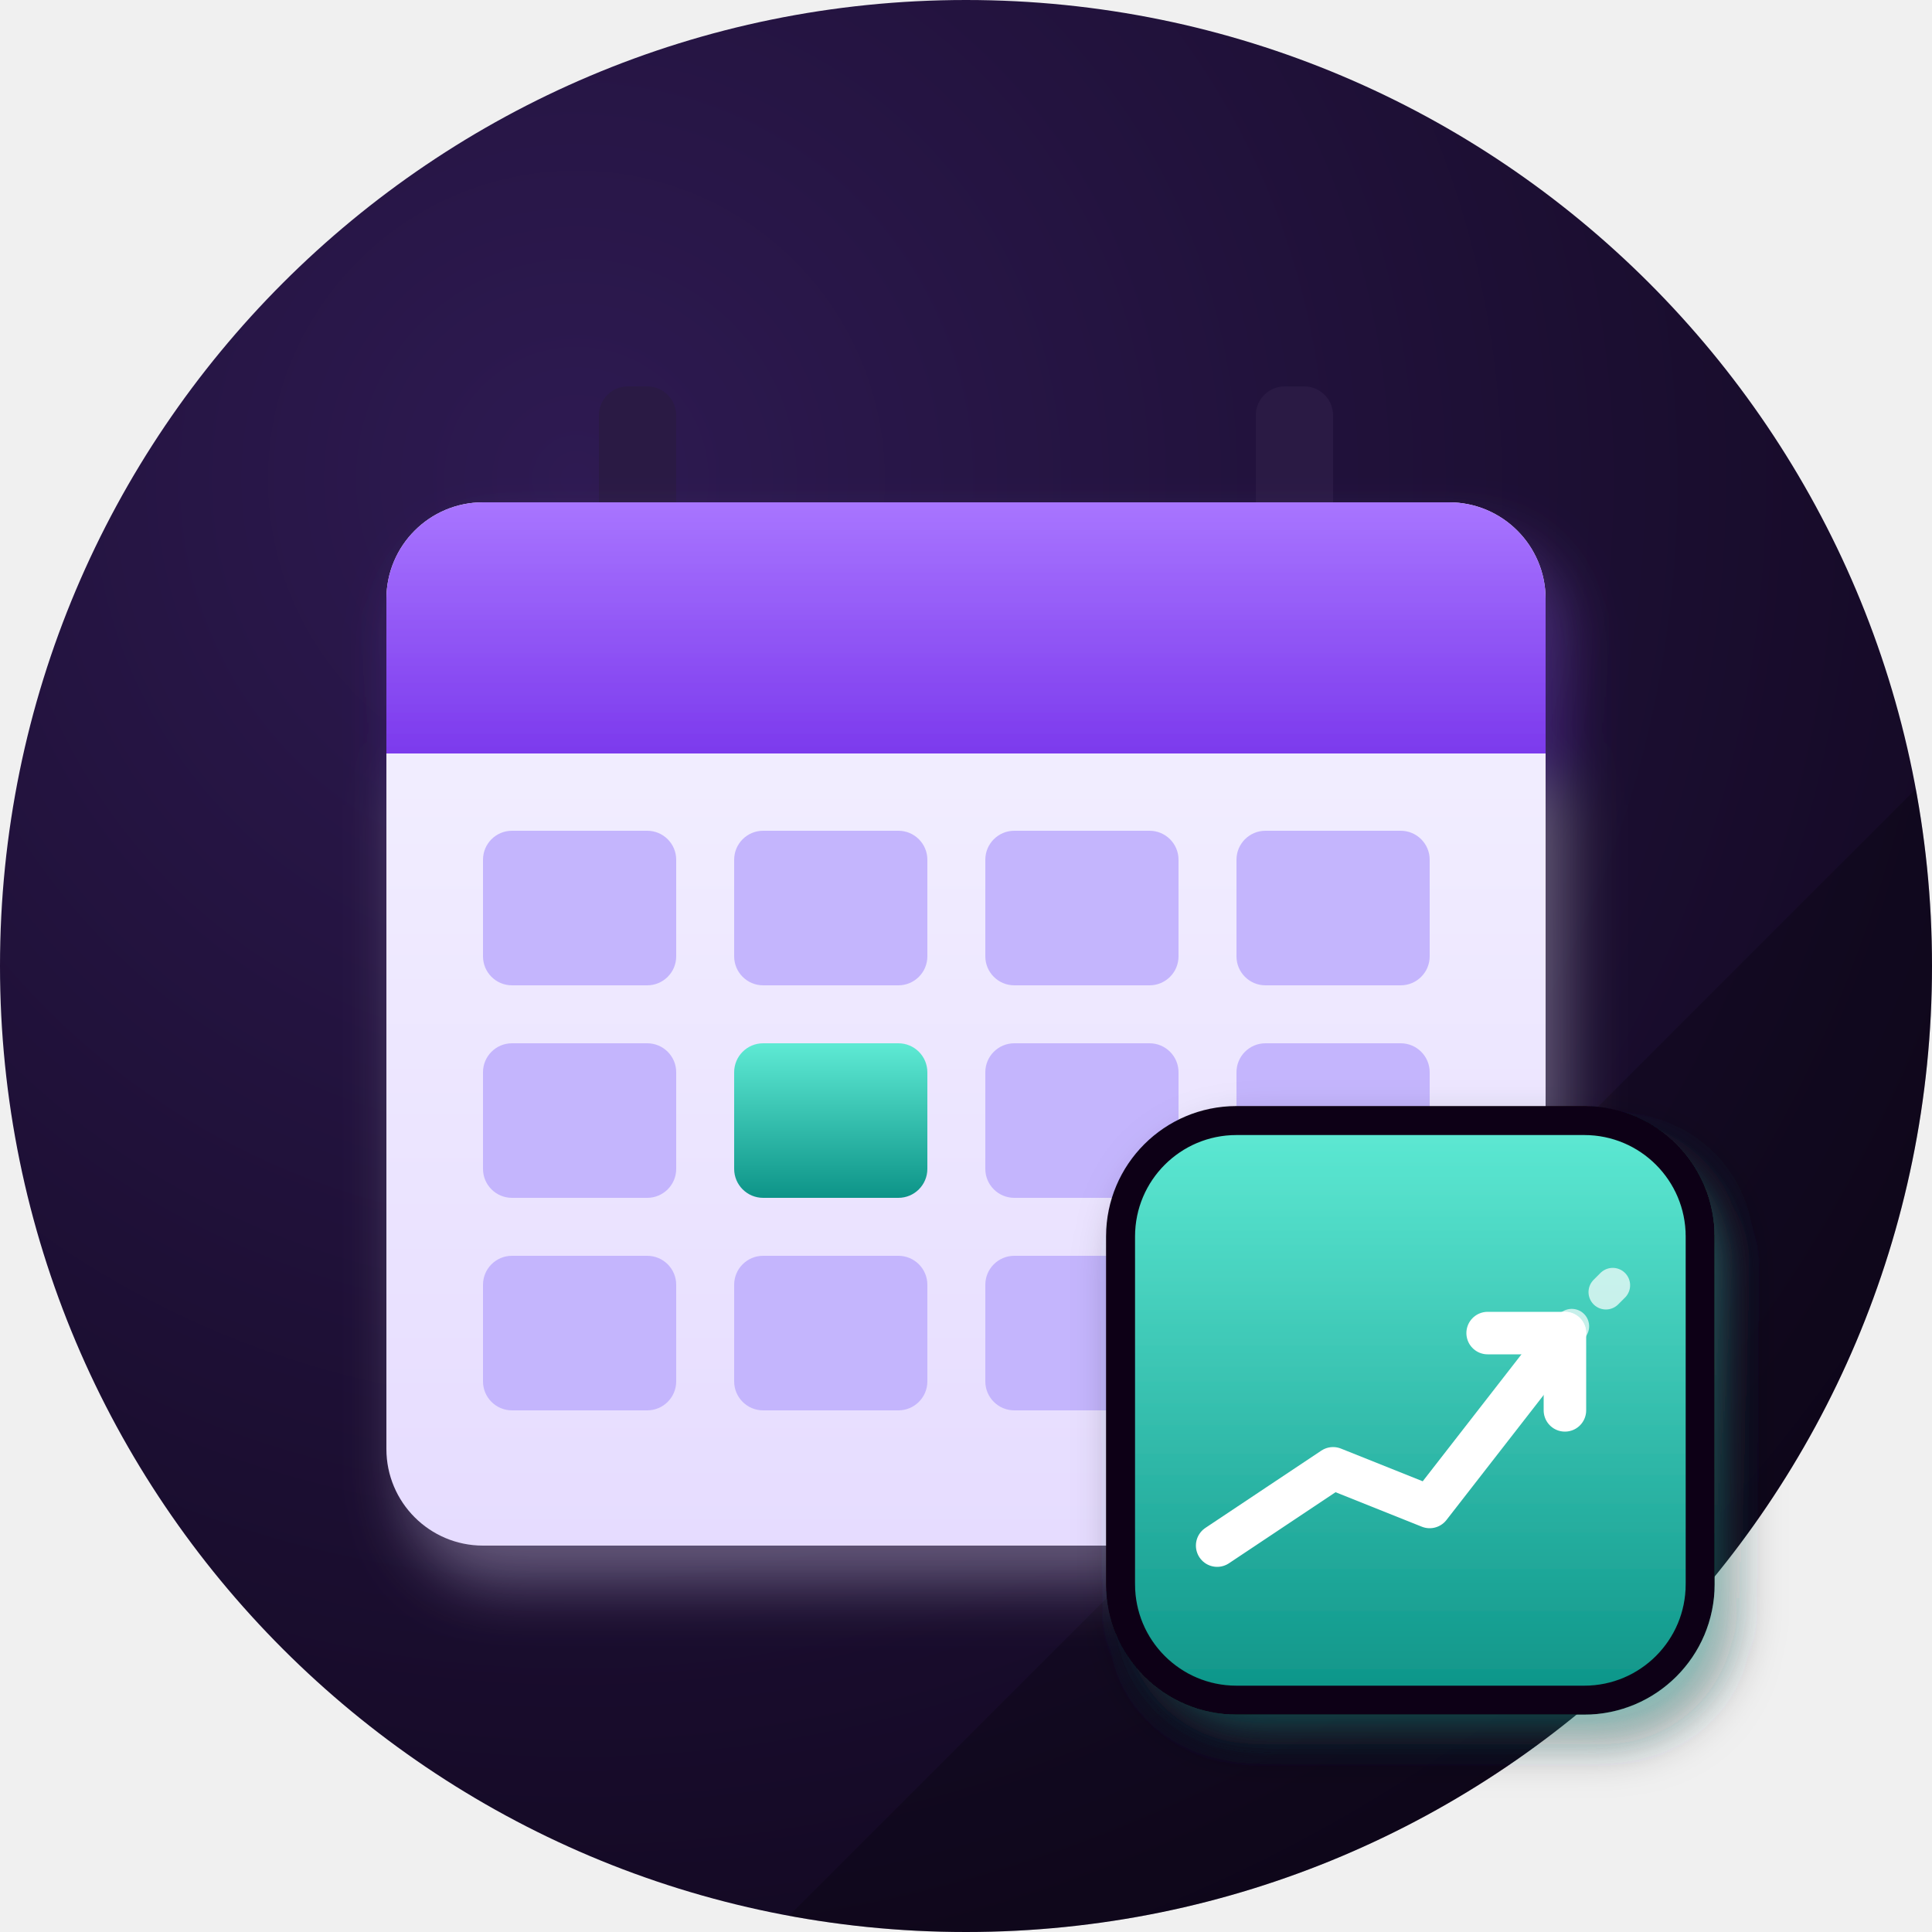
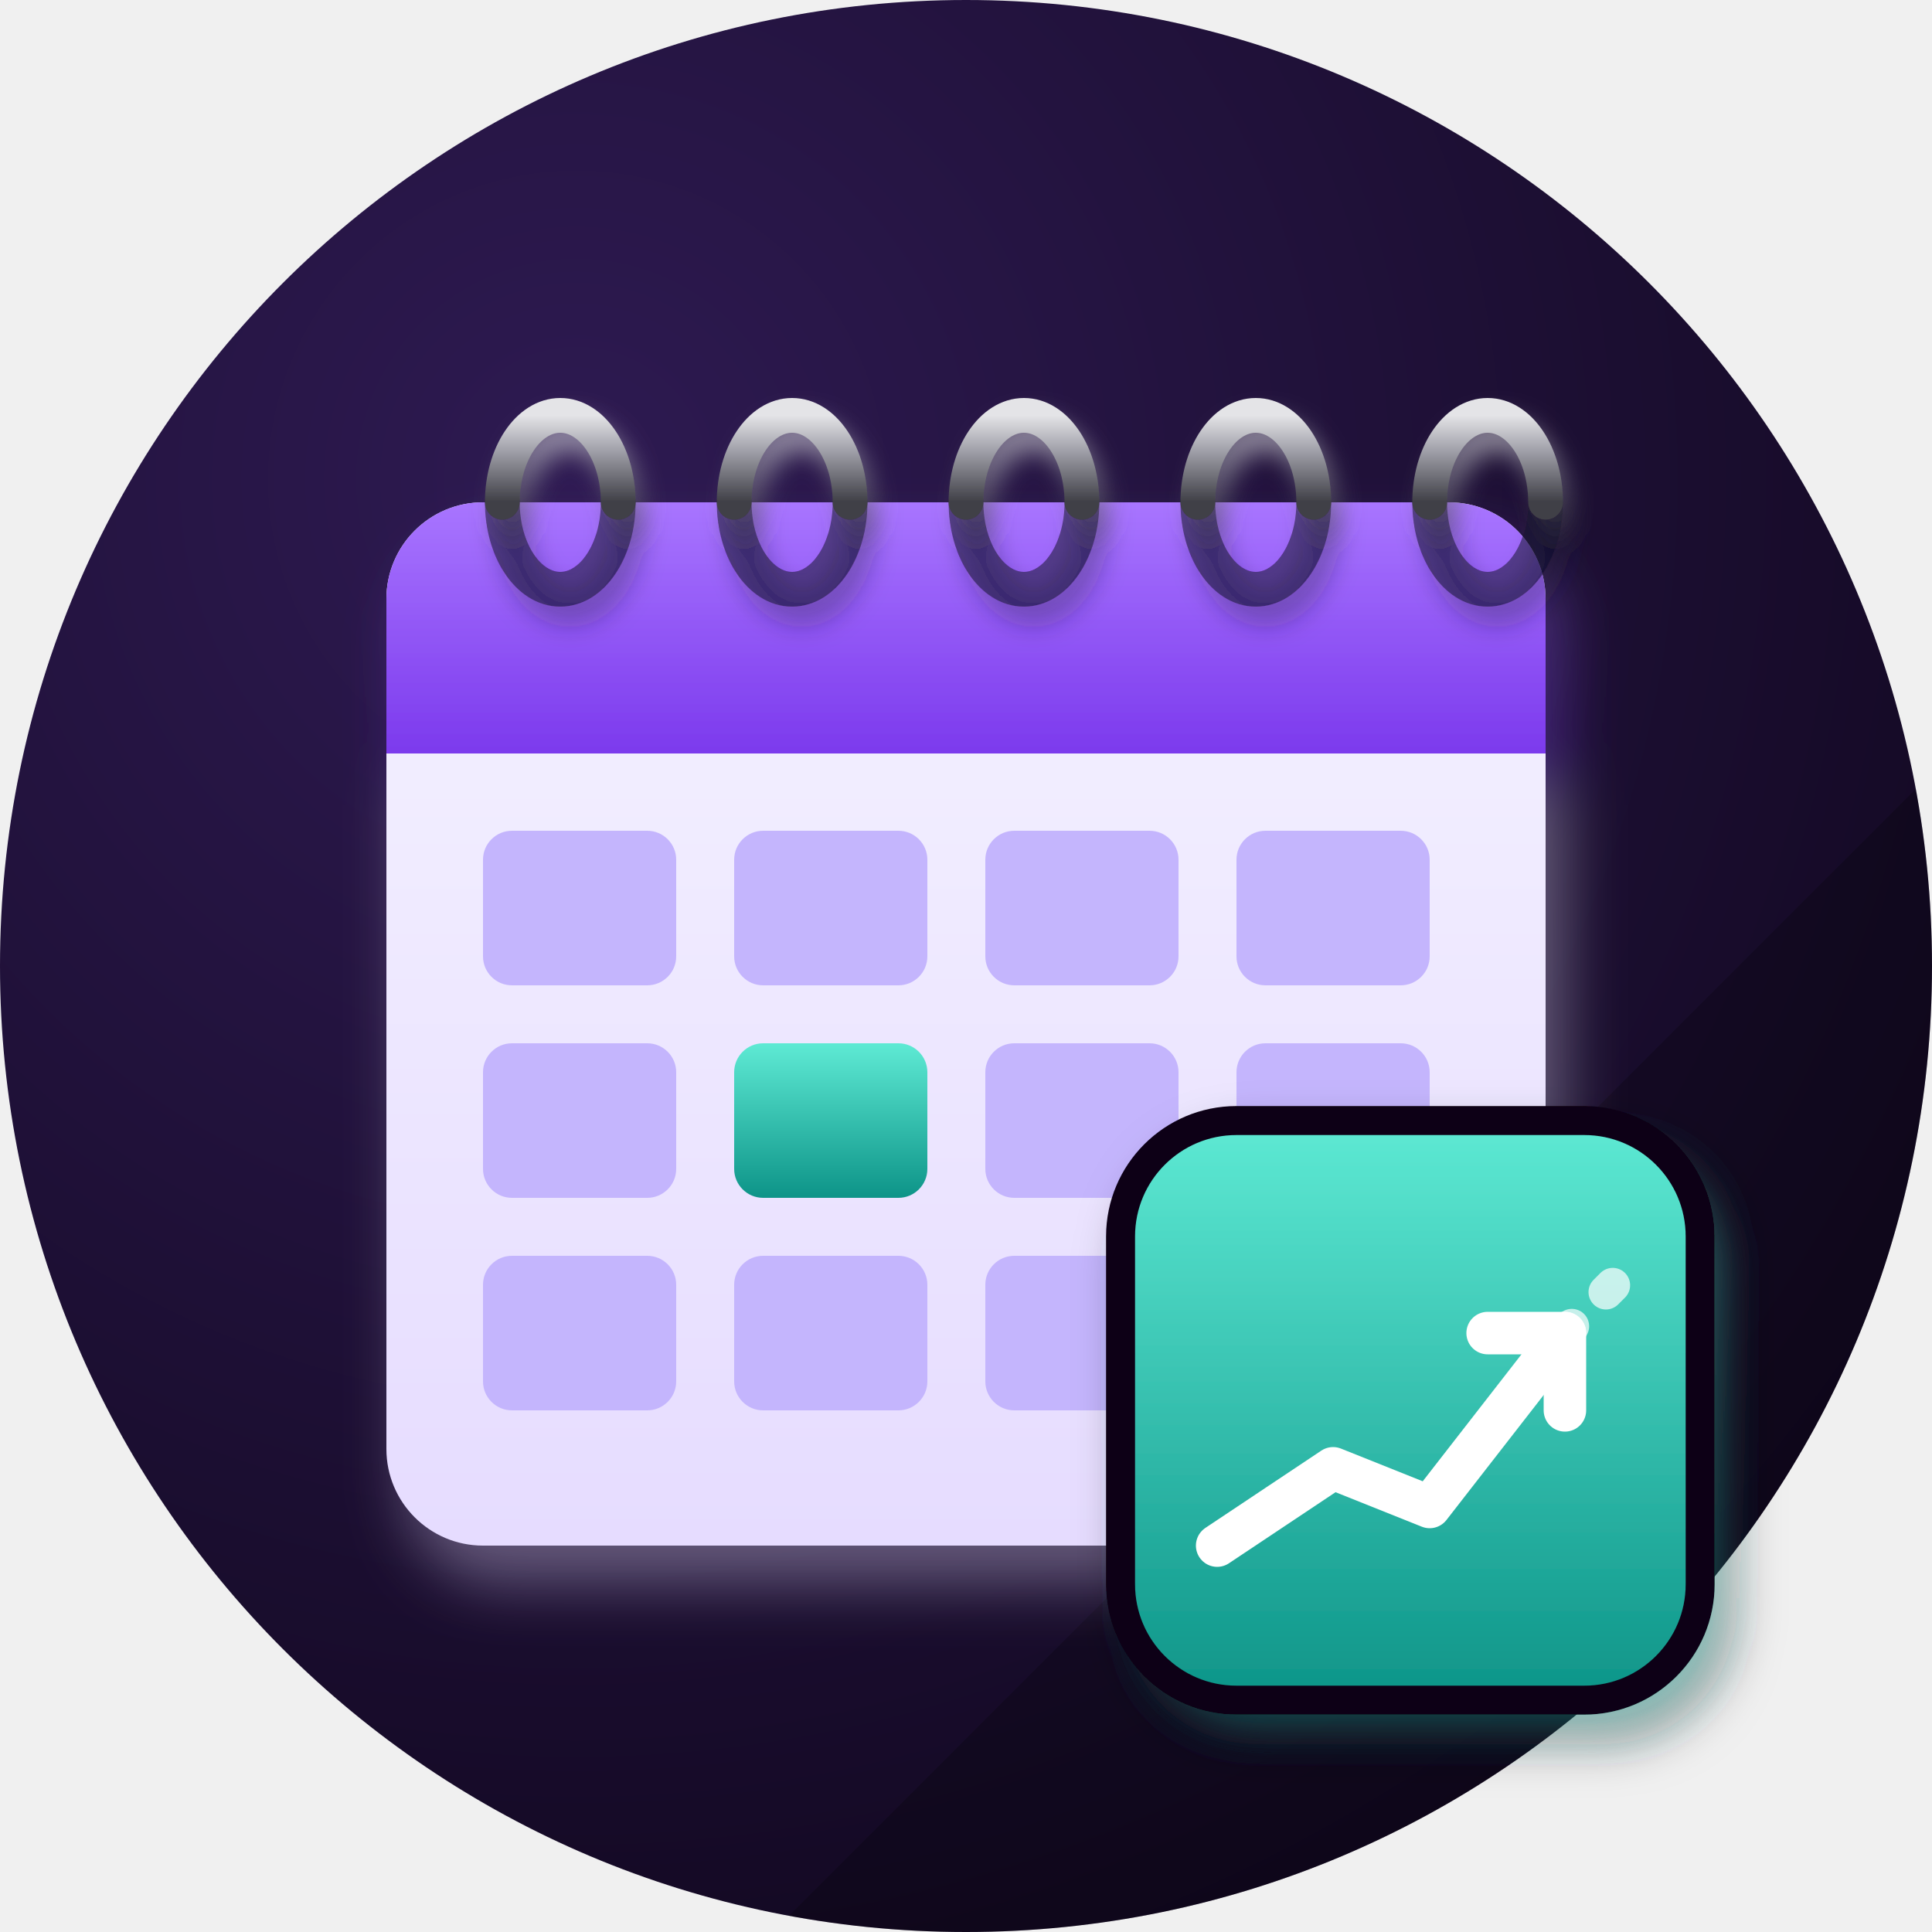
<svg xmlns="http://www.w3.org/2000/svg" width="100" height="100" viewBox="0 0 100 100">
  <defs>
    <radialGradient id="badge" cx="0.3" cy="0.25" r="0.95">
      <stop offset="0%" stop-color="#2e1a52" />
      <stop offset="100%" stop-color="#0d0518" />
    </radialGradient>
    <linearGradient id="cal-header" x1="0" y1="0" x2="0" y2="1">
      <stop offset="0%" stop-color="#a875ff" />
      <stop offset="100%" stop-color="#7c3aed" />
    </linearGradient>
    <linearGradient id="cal-body" x1="0" y1="0" x2="0" y2="1">
      <stop offset="0%" stop-color="#f5f3ff" />
      <stop offset="100%" stop-color="#e6dcff" />
    </linearGradient>
    <linearGradient id="inset" x1="0" y1="0" x2="0" y2="1">
      <stop offset="0%" stop-color="#5eead4" />
      <stop offset="100%" stop-color="#0d9488" />
    </linearGradient>
+     <linearGradient id="ring-metal" x1="0" y1="0" x2="0" y2="1">
+       <stop offset="0%" stop-color="#e4e4e7" />
+       <stop offset="40%" stop-color="#a1a1aa" />
+       <stop offset="100%" stop-color="#3f3f46" />
+     </linearGradient>
    <clipPath id="badge-clip">
      <circle cx="50" cy="50" r="50" />
    </clipPath>
    <filter id="cal-shadow" x="-50%" y="-50%" width="200%" height="200%">
      <feGaussianBlur stdDeviation="1.5" />
      <feOffset dx="1" dy="2" />
      <feComponentTransfer>
        <feFuncA type="linear" slope="0.35" />
+       </feComponentTransfer>
+       <feMerge>
+         <feMergeNode />
+         <feMergeNode in="SourceGraphic" />
+       </feMerge>
+     </filter>
+     <filter id="ring-shadow" x="-50%" y="-50%" width="200%" height="200%">
+       <feGaussianBlur stdDeviation="0.6" />
+       <feOffset dx="0.5" dy="1" />
+       <feComponentTransfer>
+         <feFuncA type="linear" slope="0.55" />
      </feComponentTransfer>
      <feMerge>
        <feMergeNode />
        <feMergeNode in="SourceGraphic" />
      </feMerge>
    </filter>
    <filter id="inset-shadow" x="-50%" y="-50%" width="200%" height="200%">
      <feGaussianBlur stdDeviation="1.2" />
      <feOffset dx="1" dy="1.5" />
      <feComponentTransfer>
        <feFuncA type="linear" slope="0.5" />
      </feComponentTransfer>
      <feMerge>
        <feMergeNode />
        <feMergeNode in="SourceGraphic" />
      </feMerge>
    </filter>
  </defs>
  <circle cx="50" cy="50" r="50" fill="url(#badge)" />
  <g clip-path="url(#badge-clip)" opacity="0.22">
    <polygon points="100,40 100,100 40,100" fill="#000" />
  </g>
-   <rect x="31" y="20" width="4" height="9" rx="1.5" fill="#2a1a44" />
-   <rect x="65" y="20" width="4" height="9" rx="1.5" fill="#2a1a44" />
  <g filter="url(#cal-shadow)">
    <rect x="20" y="26" width="60" height="54" rx="5" fill="url(#cal-body)" />
    <path d="M 20 31 a 5 5 0 0 1 5 -5 h 50 a 5 5 0 0 1 5 5 v 8 h -60 z" fill="url(#cal-header)" />
+   </g>
+   <g filter="url(#ring-shadow)">
+     <g fill="none" stroke="#1a0e2e" stroke-width="1.8" opacity="0.55" stroke-linecap="round">
+       <path d="M 26 26 A 3 4.5 0 0 0 32 26" />
+       <path d="M 38 26 A 3 4.5 0 0 0 44 26" />
+       <path d="M 50 26 A 3 4.5 0 0 0 56 26" />
+       <path d="M 62 26 A 3 4.5 0 0 0 68 26" />
+       <path d="M 74 26 A 3 4.5 0 0 0 80 26" />
+     </g>
+     <g fill="none" stroke="url(#ring-metal)" stroke-width="1.8" stroke-linecap="round">
+       <path d="M 26 26 A 3 4.5 0 0 1 32 26" />
+       <path d="M 38 26 A 3 4.5 0 0 1 44 26" />
+       <path d="M 50 26 A 3 4.5 0 0 1 56 26" />
+       <path d="M 62 26 A 3 4.5 0 0 1 68 26" />
+       <path d="M 74 26 A 3 4.5 0 0 1 80 26" />
+     </g>
  </g>
  <g fill="#c4b5fd">
    <rect x="25" y="43" width="10" height="8" rx="1.5" />
    <rect x="38" y="43" width="10" height="8" rx="1.5" />
    <rect x="51" y="43" width="10" height="8" rx="1.5" />
    <rect x="64" y="43" width="10" height="8" rx="1.5" />
    <rect x="25" y="54" width="10" height="8" rx="1.5" />
    <rect x="38" y="54" width="10" height="8" rx="1.5" fill="url(#inset)" />
    <rect x="51" y="54" width="10" height="8" rx="1.5" />
    <rect x="64" y="54" width="10" height="8" rx="1.5" />
    <rect x="25" y="65" width="10" height="8" rx="1.5" />
    <rect x="38" y="65" width="10" height="8" rx="1.5" />
    <rect x="51" y="65" width="10" height="8" rx="1.5" />
    <rect x="64" y="65" width="10" height="8" rx="1.5" />
  </g>
  <g filter="url(#inset-shadow)">
    <rect x="58" y="58" width="30" height="30" rx="6" fill="url(#inset)" stroke="#0d0518" stroke-width="1.5" />
    <polyline points="63,80 69,76 74,78 81,69" fill="none" stroke="#ffffff" stroke-width="2.2" stroke-linecap="round" stroke-linejoin="round" />
    <polyline points="77,69 81,69 81,73" fill="none" stroke="#ffffff" stroke-width="2.2" stroke-linecap="round" stroke-linejoin="round" />
    <line x1="81" y1="69" x2="85" y2="65" stroke="#ffffff" stroke-width="1.8" stroke-linecap="round" stroke-dasharray="0.5 2.5" opacity="0.7" />
  </g>
</svg>
